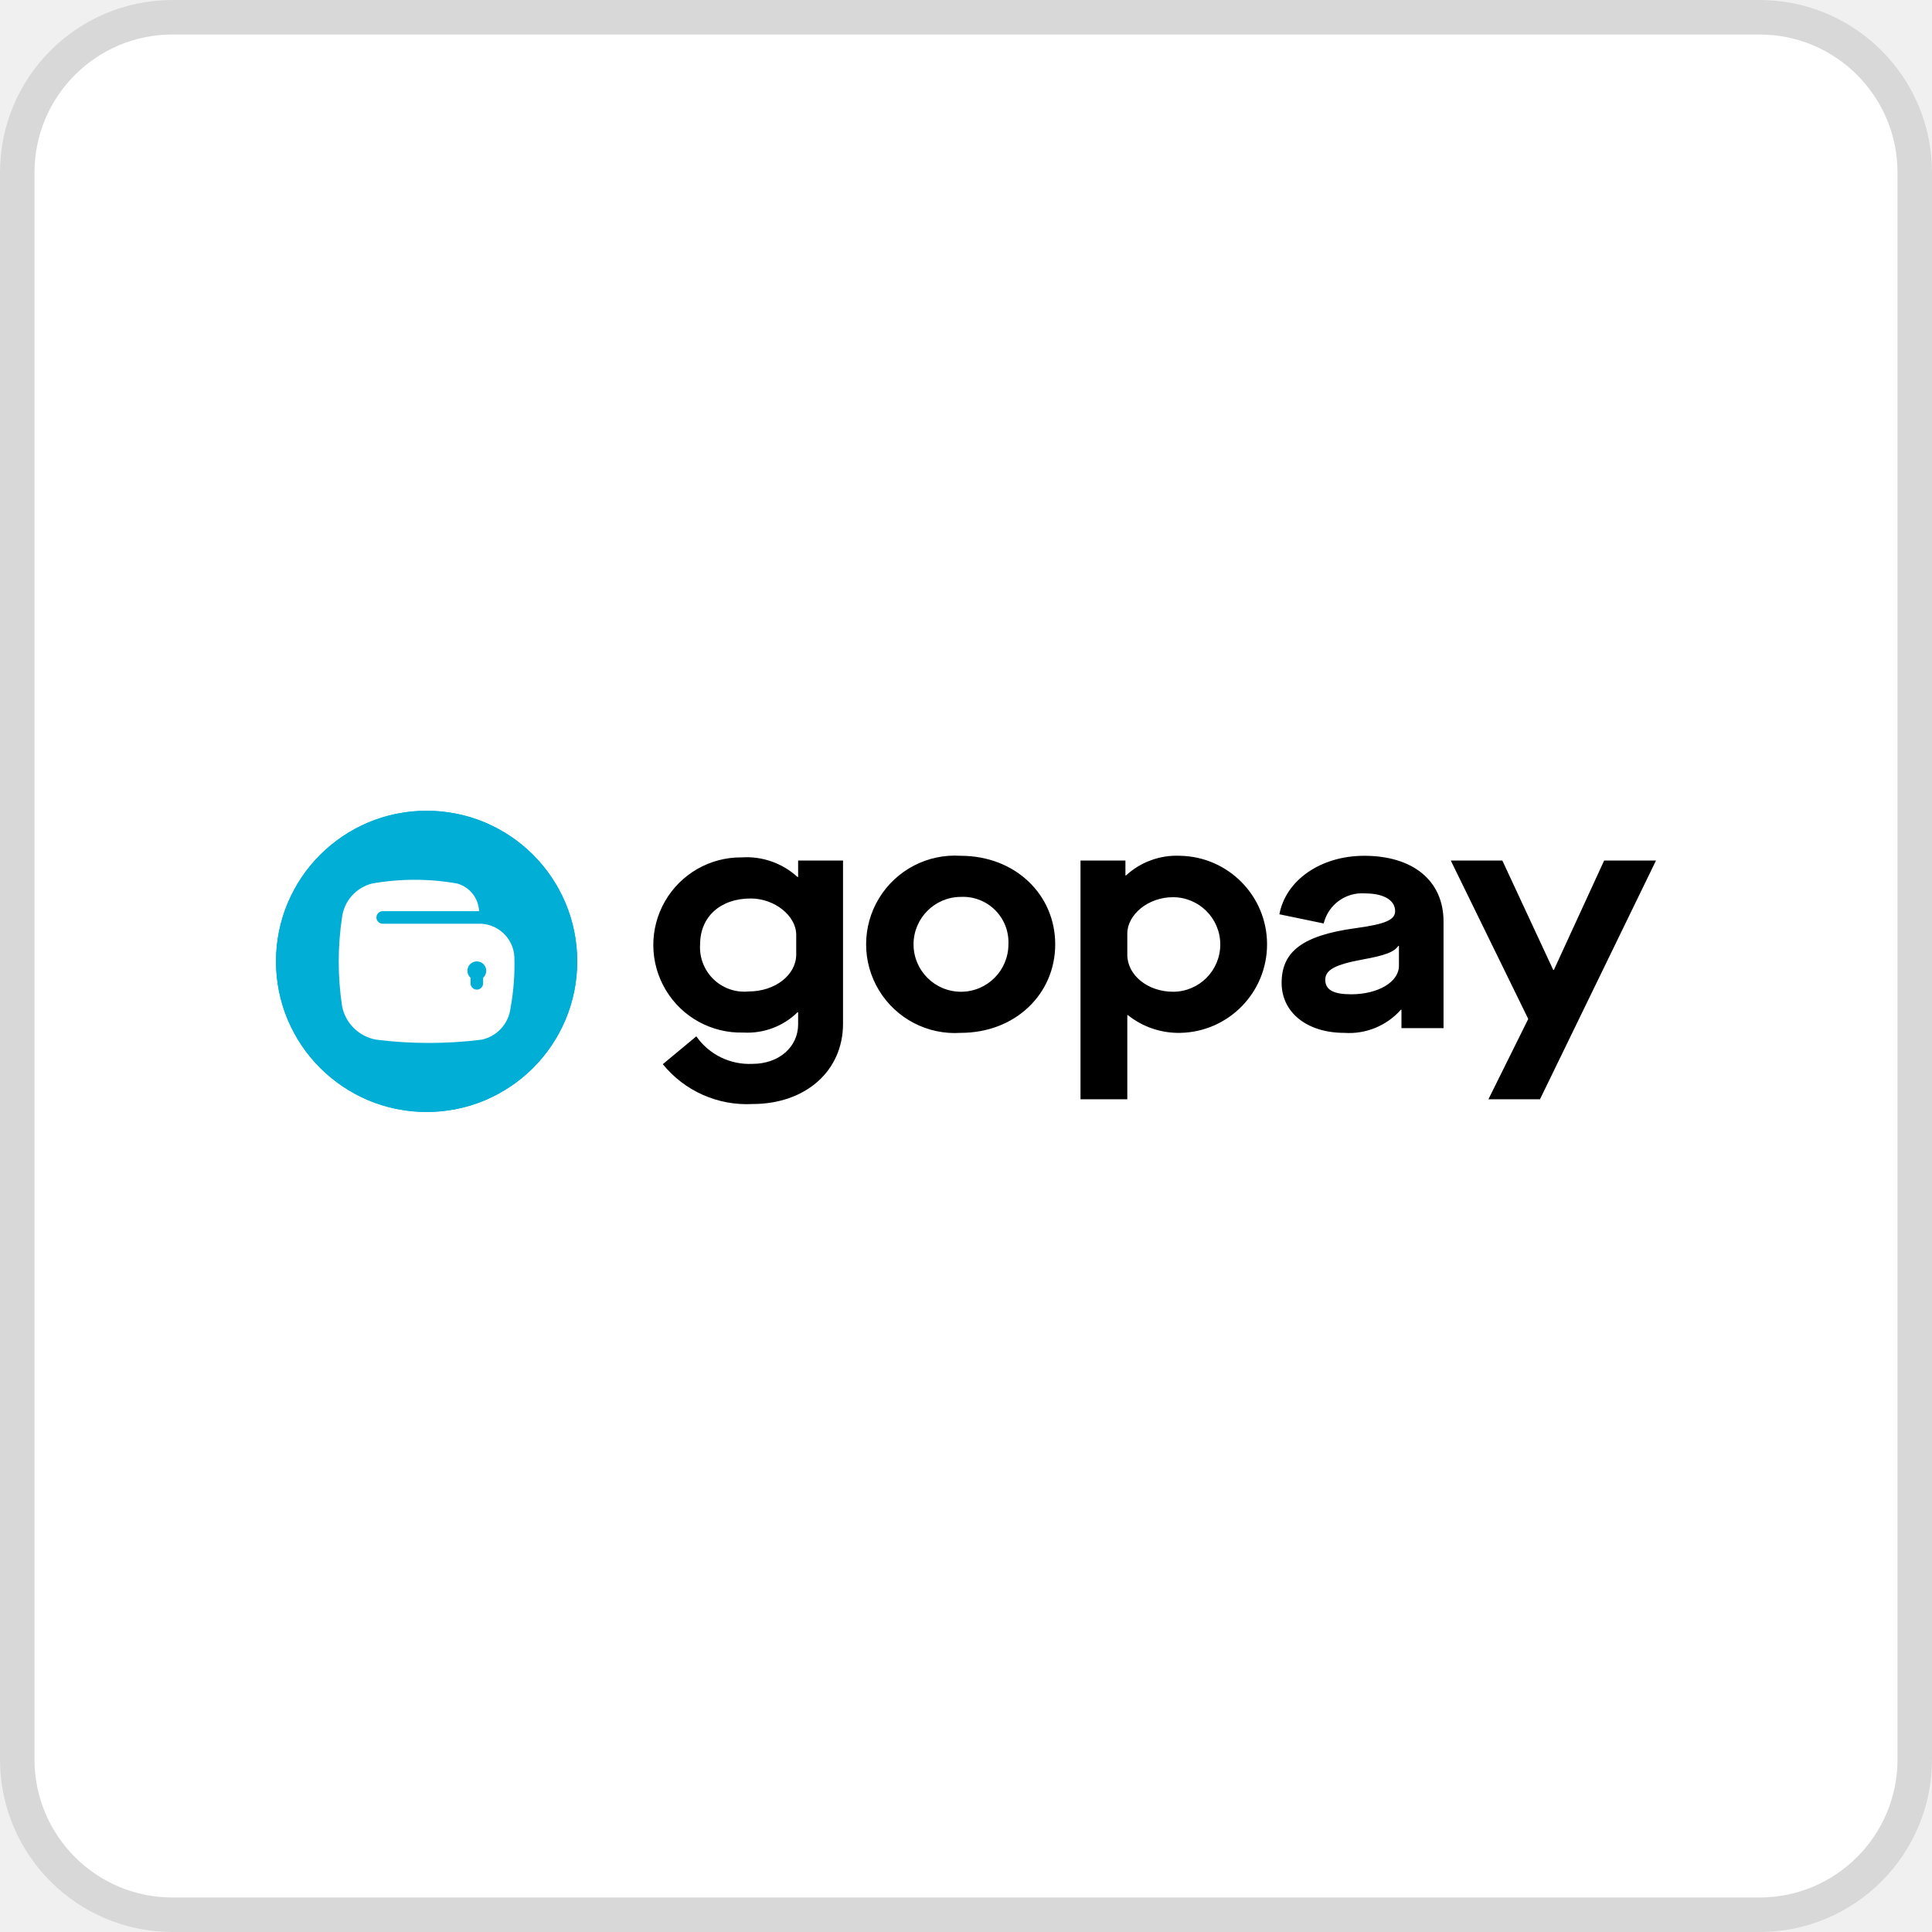
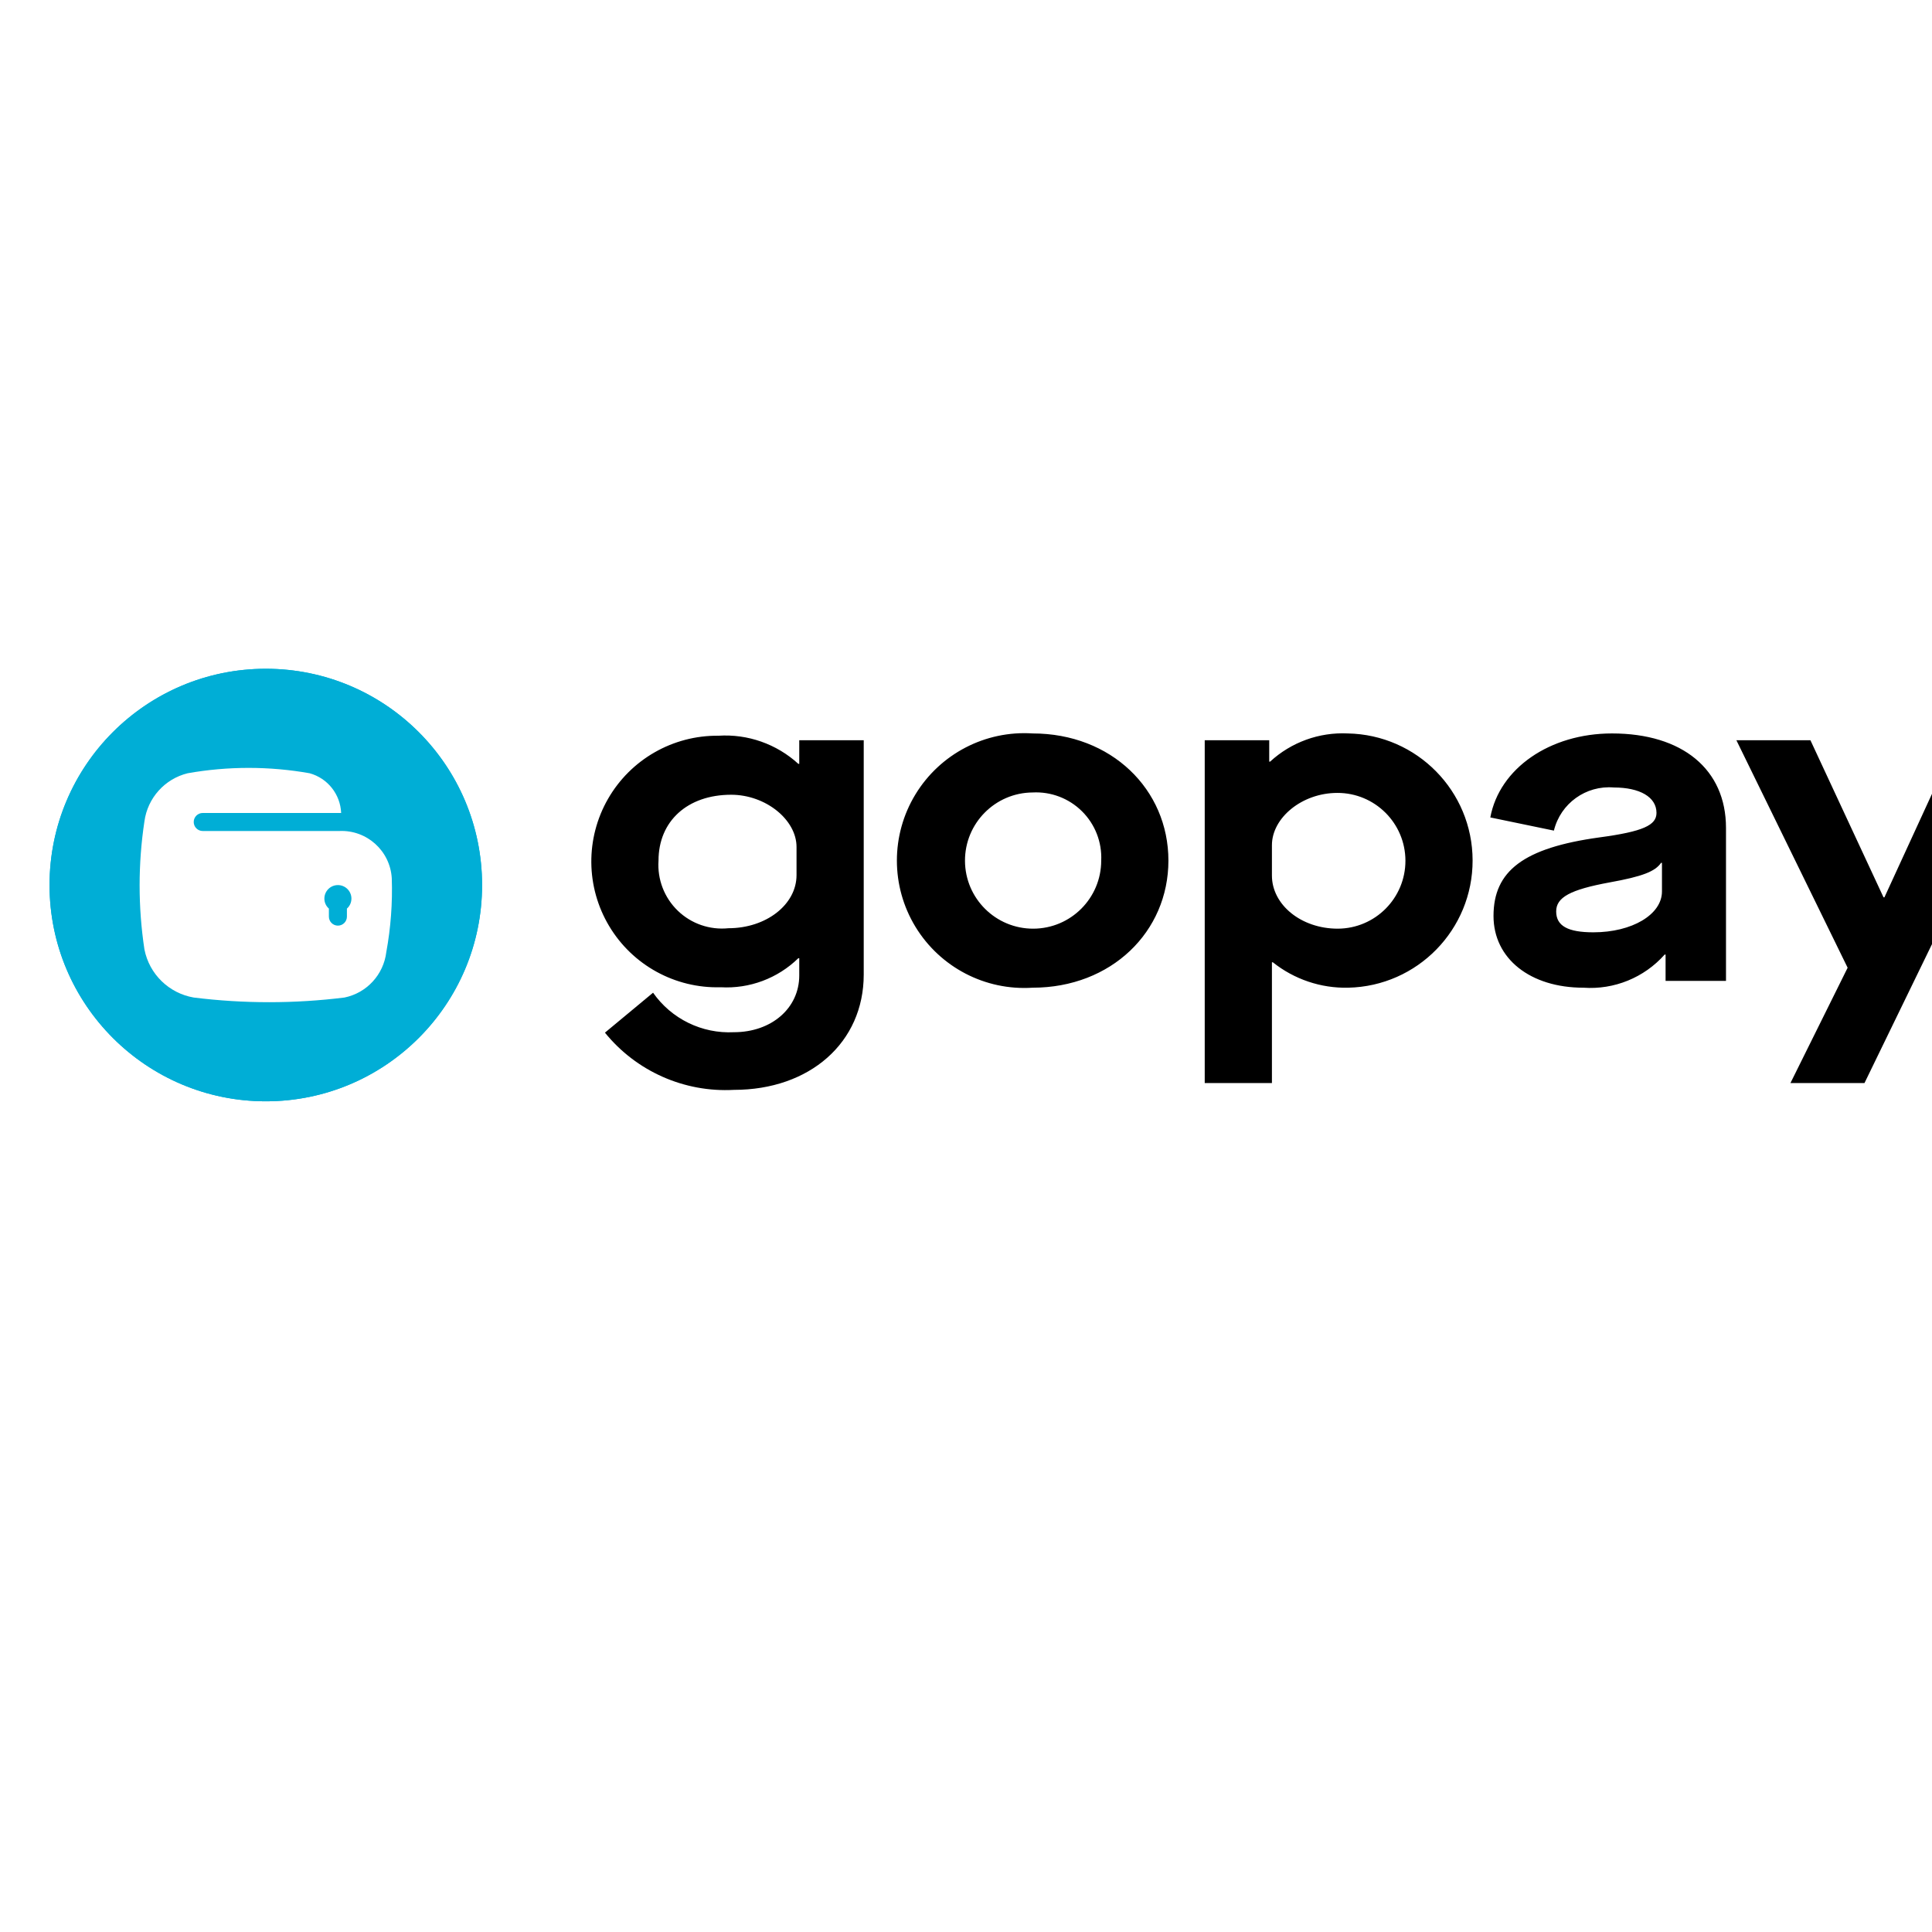
- <svg xmlns="http://www.w3.org/2000/svg" width="112" height="112" viewBox="0 0 112 112" fill="none">
+ <svg xmlns="http://www.w3.org/2000/svg" width="112" height="112" viewBox="14 20 78 78" fill="none">
  <g clip-path="url(#clip0_505_110)">
    <rect x="2" y="2" width="108" height="108" rx="8" fill="white" />
    <path d="M24.732 64.463C29.554 64.463 33.463 60.554 33.463 55.732C33.463 50.909 29.554 47 24.732 47C19.909 47 16 50.909 16 55.732C16 60.554 19.909 64.463 24.732 64.463Z" fill="#00AED6" />
    <path d="M24.732 64.463C29.554 64.463 33.463 60.554 33.463 55.732C33.463 50.909 29.554 47 24.732 47C19.909 47 16 50.909 16 55.732C16 60.554 19.909 64.463 24.732 64.463Z" fill="#00AED6" />
    <path fill-rule="evenodd" clip-rule="evenodd" d="M29.817 55.46C29.753 54.351 28.809 53.5 27.7 53.55H22.185C21.984 53.55 21.821 53.387 21.821 53.186C21.821 52.985 21.984 52.822 22.185 52.822H27.773C27.742 52.067 27.228 51.418 26.499 51.218C24.871 50.93 23.205 50.93 21.577 51.218C20.651 51.446 19.959 52.216 19.831 53.16C19.572 54.874 19.572 56.617 19.831 58.33C20.027 59.328 20.819 60.1 21.821 60.273C23.842 60.524 25.886 60.524 27.907 60.273C28.806 60.089 29.486 59.35 29.596 58.439C29.776 57.457 29.851 56.458 29.817 55.46ZM28.006 56.682V57.006C28.006 57.207 27.843 57.37 27.642 57.37C27.441 57.37 27.278 57.207 27.278 57.006V56.682C27.162 56.58 27.095 56.433 27.096 56.278C27.096 55.977 27.34 55.733 27.642 55.733C27.943 55.733 28.188 55.977 28.188 56.278C28.188 56.433 28.122 56.58 28.006 56.682V56.682Z" fill="white" />
    <path d="M40.366 60.078C41.107 61.136 42.339 61.738 43.629 61.673C45.149 61.673 46.268 60.701 46.268 59.381V58.685H46.231C45.398 59.499 44.26 59.925 43.097 59.858C41.26 59.911 39.537 58.967 38.594 57.389C37.65 55.812 37.632 53.848 38.547 52.253C39.462 50.659 41.167 49.684 43.005 49.703C44.19 49.627 45.355 50.037 46.231 50.839H46.268V49.886H48.871V59.345C48.871 62.094 46.69 64.001 43.629 64.001C41.624 64.11 39.688 63.251 38.423 61.691L40.366 60.078ZM46.158 54.194C46.158 53.094 44.912 52.086 43.519 52.086C41.758 52.086 40.586 53.149 40.586 54.744C40.534 55.499 40.818 56.239 41.362 56.766C41.906 57.293 42.655 57.552 43.408 57.475C44.931 57.475 46.158 56.522 46.158 55.33V54.194ZM55.69 49.611C58.862 49.611 61.172 51.866 61.172 54.744C61.172 57.622 58.862 59.876 55.69 59.876C53.776 60.002 51.952 59.052 50.956 57.412C49.961 55.773 49.961 53.715 50.956 52.076C51.952 50.436 53.776 49.486 55.69 49.611ZM55.69 51.994C54.174 52.004 52.953 53.24 52.959 54.756C52.966 56.272 54.199 57.496 55.715 57.493C57.231 57.49 58.458 56.26 58.459 54.744C58.493 54.001 58.212 53.279 57.684 52.755C57.157 52.231 56.432 51.955 55.69 51.994ZM62.638 49.886H65.242V50.748H65.279C66.129 49.965 67.258 49.556 68.412 49.611C71.207 49.662 73.448 51.939 73.453 54.735C73.458 57.53 71.226 59.816 68.431 59.876C67.328 59.902 66.251 59.538 65.388 58.85H65.351V63.726H62.638V49.886ZM67.992 52.012C66.561 52.012 65.351 53.021 65.351 54.121V55.349C65.351 56.522 66.525 57.493 68.009 57.493C69.522 57.488 70.745 56.258 70.741 54.744C70.736 53.231 69.505 52.008 67.992 52.012ZM78.568 53.809C80.346 53.571 80.877 53.314 80.877 52.819C80.877 52.177 80.2 51.793 79.155 51.793C78.029 51.698 77.002 52.436 76.735 53.534L74.168 53.002C74.535 51.023 76.57 49.611 79.081 49.611C81.922 49.611 83.683 51.06 83.683 53.424V59.601H81.244V58.538H81.207C80.38 59.47 79.168 59.964 77.926 59.876C75.781 59.876 74.297 58.703 74.297 56.98C74.297 55.165 75.507 54.231 78.568 53.809ZM81.098 54.836H81.061C80.822 55.184 80.309 55.386 78.99 55.624C77.394 55.917 76.827 56.228 76.827 56.797C76.827 57.384 77.303 57.64 78.329 57.64C79.888 57.64 81.098 56.925 81.098 55.99V54.836ZM88.594 59.07L84.103 49.886H87.092L90.043 56.228H90.079L92.994 49.886H96L89.274 63.726H86.285L88.594 59.07Z" fill="black" />
  </g>
  <rect x="1" y="1" width="110" height="110" rx="9" stroke="black" stroke-opacity="0.1" stroke-width="2" />
  <defs>
    <clipPath id="clip0_505_110">
      <rect x="2" y="2" width="108" height="108" rx="8" fill="white" />
    </clipPath>
  </defs>
</svg>
